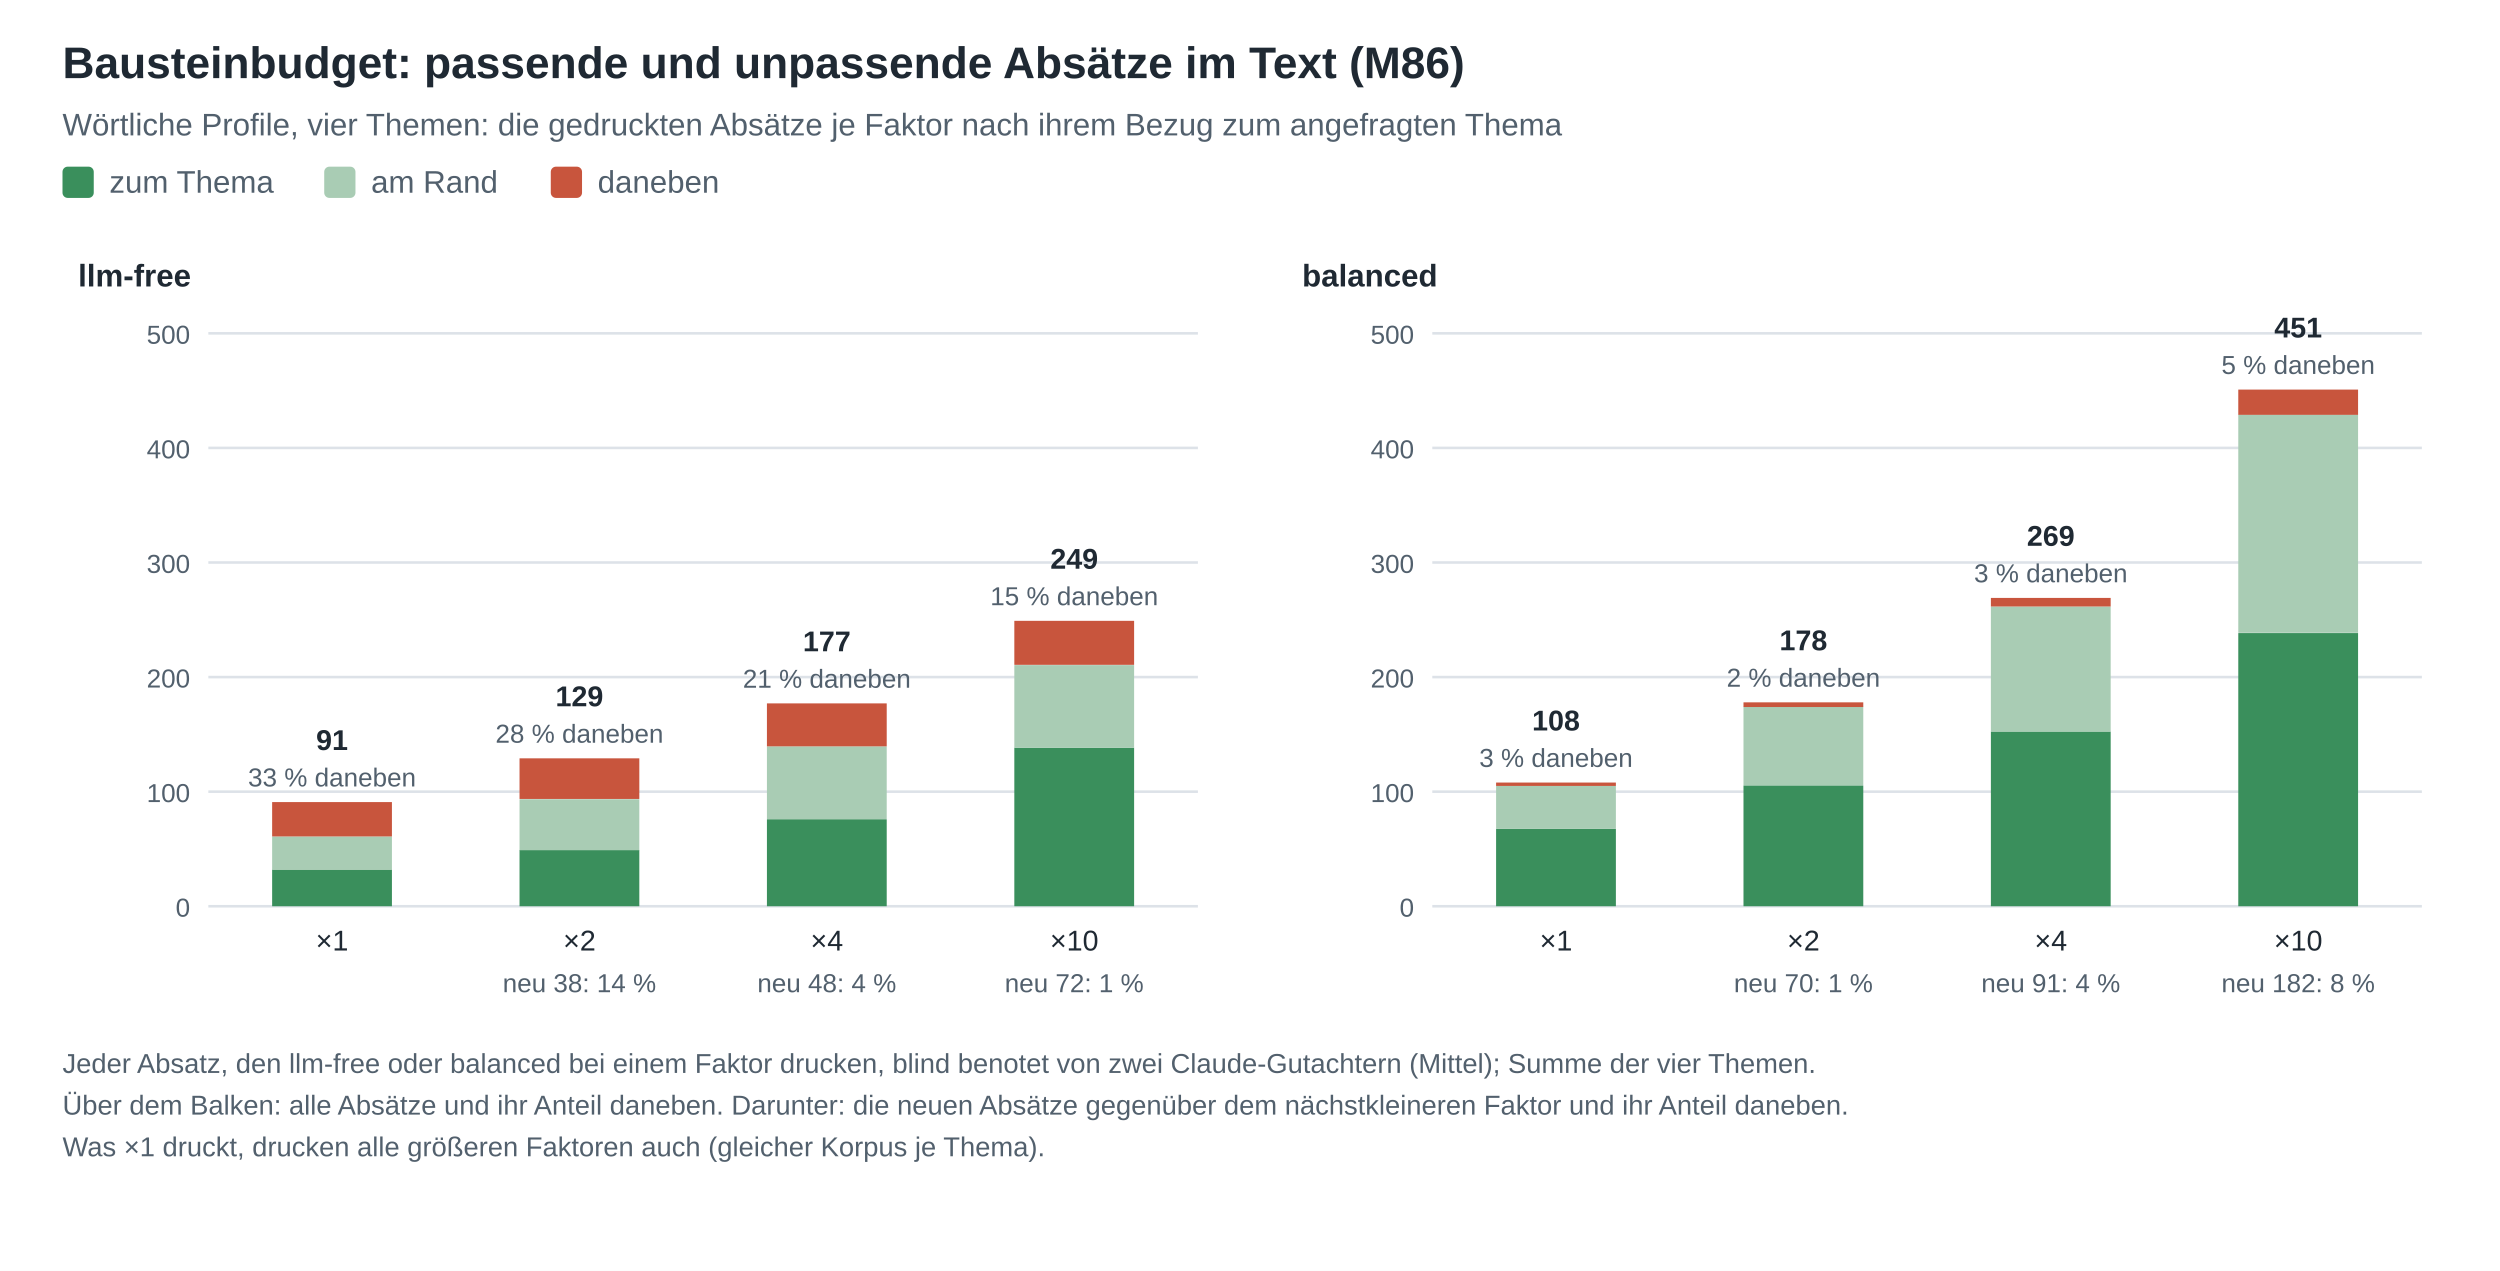
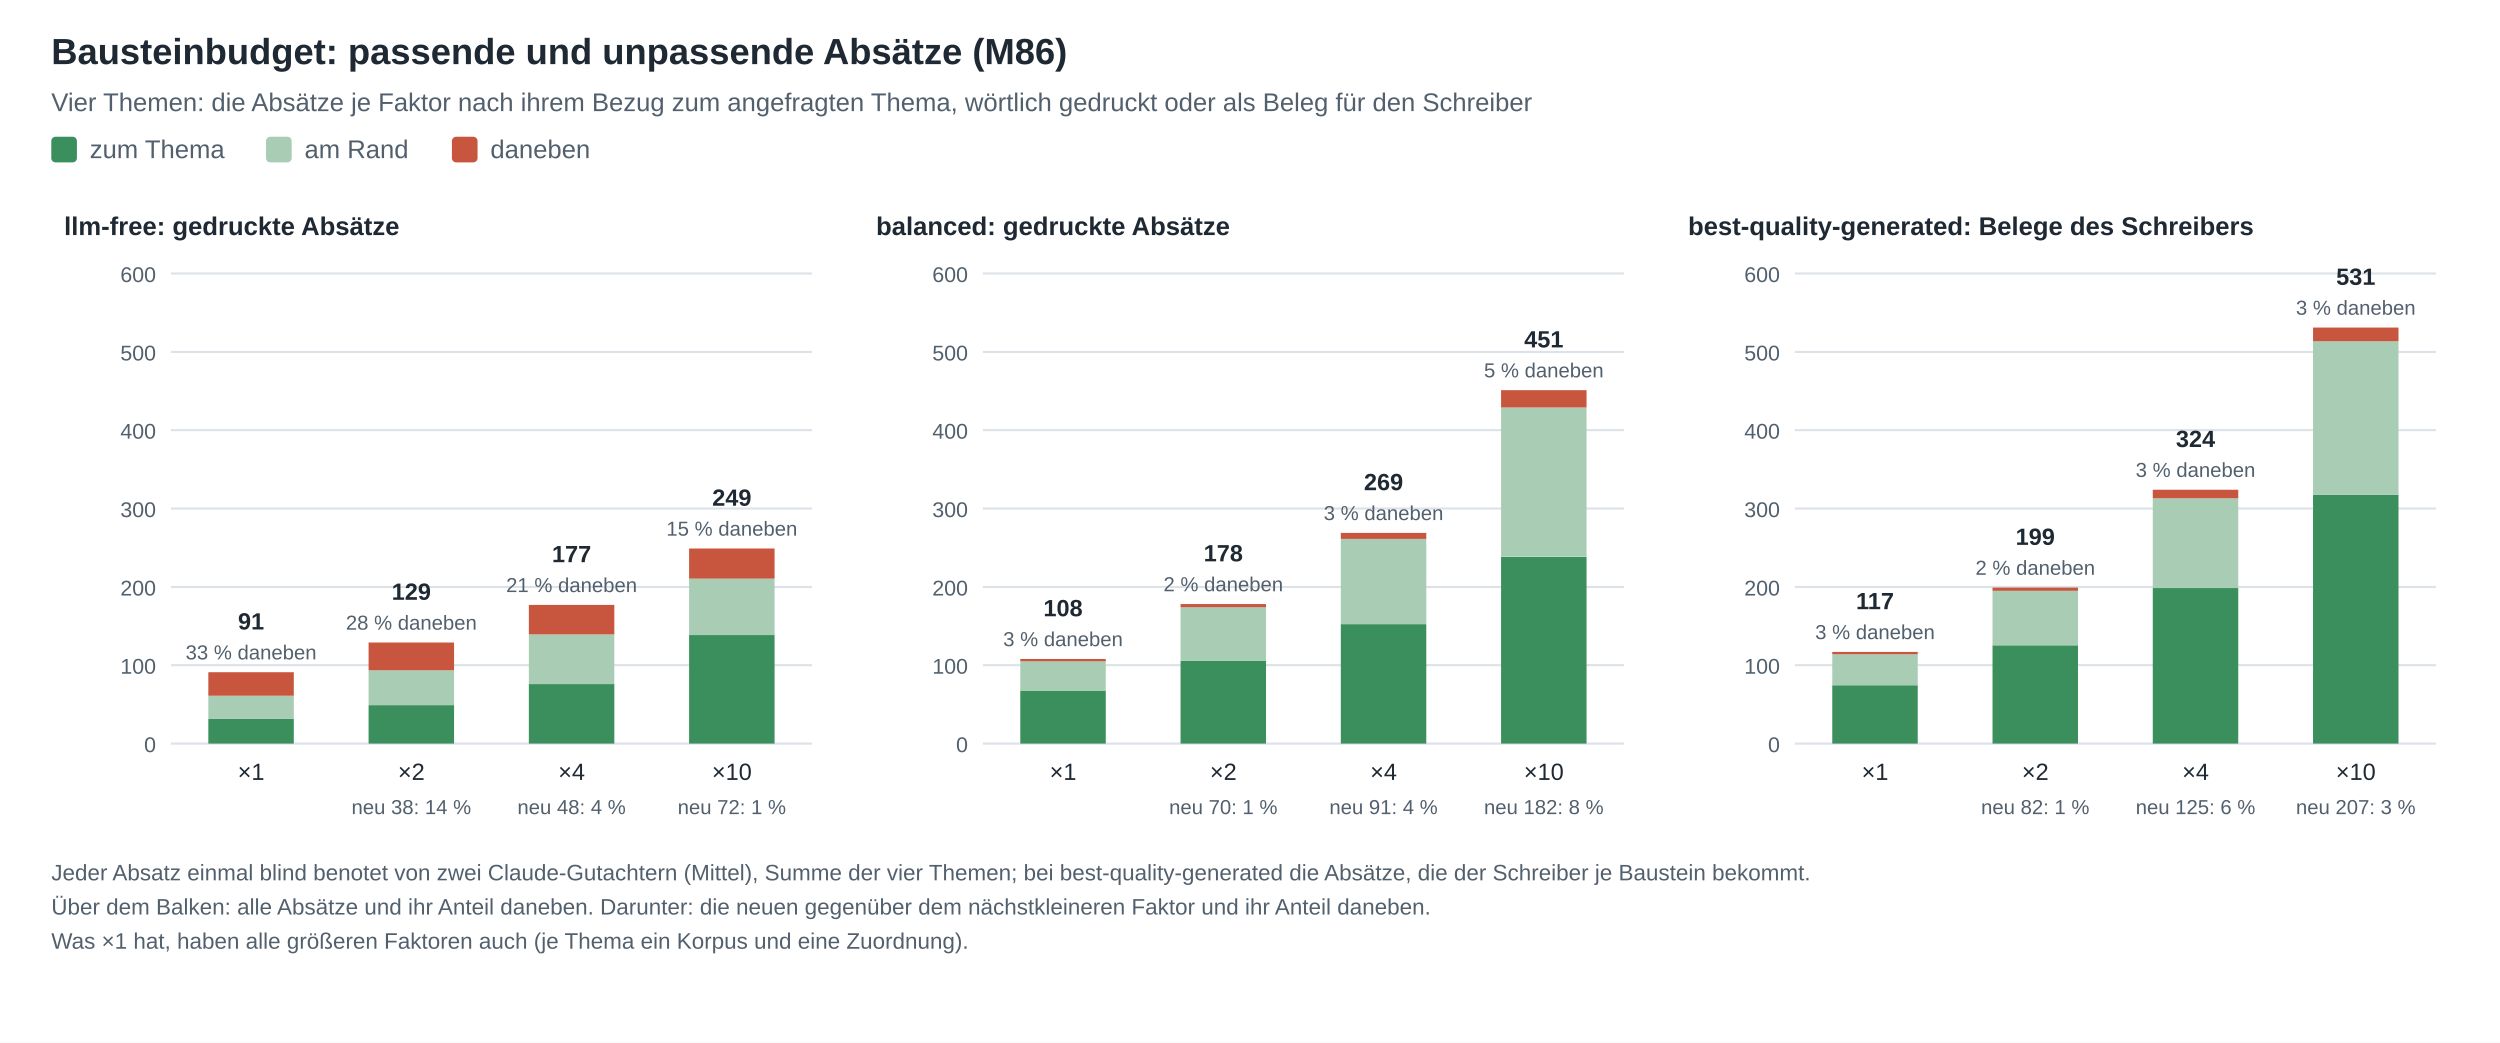
- <svg xmlns="http://www.w3.org/2000/svg" width="960" height="488" viewBox="0 0 960 488" font-family="Segoe UI, Helvetica Neue, Arial, sans-serif" role="img" aria-label="Bausteinbudget: passende und unpassende Absätze im Text (M86)">
-   <rect width="960" height="488" fill="#ffffff" />
-   <text x="24.0" y="30.0" font-size="17" fill="#1f2933" text-anchor="start" font-weight="600">Bausteinbudget: passende und unpassende Absätze im Text (M86)</text>
-   <text x="24.0" y="52.0" font-size="12" fill="#52606d" text-anchor="start" font-weight="normal">Wörtliche Profile, vier Themen: die gedruckten Absätze je Faktor nach ihrem Bezug zum angefragten Thema</text>
+ <svg xmlns="http://www.w3.org/2000/svg" width="1170" height="488" viewBox="0 0 1170 488" font-family="Segoe UI, Helvetica Neue, Arial, sans-serif" role="img" aria-label="Bausteinbudget: passende und unpassende Absätze (M86)">
+   <rect width="1170" height="488" fill="#ffffff" />
+   <text x="24.0" y="30.0" font-size="17" fill="#1f2933" text-anchor="start" font-weight="600">Bausteinbudget: passende und unpassende Absätze (M86)</text>
+   <text x="24.0" y="52.0" font-size="12" fill="#52606d" text-anchor="start" font-weight="normal">Vier Themen: die Absätze je Faktor nach ihrem Bezug zum angefragten Thema, wörtlich gedruckt oder als Beleg für den Schreiber</text>
  <rect x="24.0" y="64.0" width="12.0" height="12.0" rx="2" fill="#3a8f5c" stroke="none" stroke-width="1" />
  <text x="42.0" y="74.0" font-size="12" fill="#52606d" text-anchor="start" font-weight="normal">zum Thema</text>
  <rect x="124.5" y="64.0" width="12.0" height="12.0" rx="2" fill="#a9ccb4" stroke="none" stroke-width="1" />
  <text x="142.5" y="74.0" font-size="12" fill="#52606d" text-anchor="start" font-weight="normal">am Rand</text>
  <rect x="211.5" y="64.0" width="12.0" height="12.0" rx="2" fill="#c8553d" stroke="none" stroke-width="1" />
  <text x="229.5" y="74.0" font-size="12" fill="#52606d" text-anchor="start" font-weight="normal">daneben</text>
-   <text x="30.0" y="110.0" font-size="12" fill="#1f2933" text-anchor="start" font-weight="600">llm-free</text>
-   <line x1="80.0" y1="348.0" x2="460.0" y2="348.0" stroke="#dde2e8" stroke-width="1" />
+   <text x="30.0" y="110.0" font-size="12" fill="#1f2933" text-anchor="start" font-weight="600">llm-free: gedruckte Absätze</text>
+   <line x1="80.0" y1="348.0" x2="380.0" y2="348.0" stroke="#dde2e8" stroke-width="1" />
  <text x="73.0" y="352.0" font-size="10" fill="#52606d" text-anchor="end" font-weight="normal">0</text>
-   <line x1="80.0" y1="304.0" x2="460.0" y2="304.0" stroke="#dde2e8" stroke-width="1" />
-   <text x="73.0" y="308.0" font-size="10" fill="#52606d" text-anchor="end" font-weight="normal">100</text>
-   <line x1="80.0" y1="260.0" x2="460.0" y2="260.0" stroke="#dde2e8" stroke-width="1" />
-   <text x="73.0" y="264.0" font-size="10" fill="#52606d" text-anchor="end" font-weight="normal">200</text>
-   <line x1="80.0" y1="216.0" x2="460.0" y2="216.0" stroke="#dde2e8" stroke-width="1" />
-   <text x="73.0" y="220.0" font-size="10" fill="#52606d" text-anchor="end" font-weight="normal">300</text>
-   <line x1="80.0" y1="172.0" x2="460.0" y2="172.0" stroke="#dde2e8" stroke-width="1" />
-   <text x="73.0" y="176.0" font-size="10" fill="#52606d" text-anchor="end" font-weight="normal">400</text>
-   <line x1="80.0" y1="128.0" x2="460.0" y2="128.0" stroke="#dde2e8" stroke-width="1" />
-   <text x="73.0" y="132.0" font-size="10" fill="#52606d" text-anchor="end" font-weight="normal">500</text>
-   <rect x="104.5" y="333.9" width="46.0" height="14.1" rx="0" fill="#3a8f5c" stroke="none" stroke-width="1" />
-   <rect x="104.5" y="321.2" width="46.0" height="12.8" rx="0" fill="#a9ccb4" stroke="none" stroke-width="1" />
-   <rect x="104.5" y="308.0" width="46.0" height="13.2" rx="0" fill="#c8553d" stroke="none" stroke-width="1" />
-   <text x="127.5" y="288.0" font-size="11" fill="#1f2933" text-anchor="middle" font-weight="600">91</text>
-   <text x="127.5" y="302.0" font-size="10" fill="#52606d" text-anchor="middle" font-weight="normal">33 % daneben</text>
-   <text x="127.5" y="365.0" font-size="11" fill="#1f2933" text-anchor="middle" font-weight="normal">×1</text>
-   <rect x="199.5" y="326.4" width="46.0" height="21.6" rx="0" fill="#3a8f5c" stroke="none" stroke-width="1" />
-   <rect x="199.5" y="306.9" width="46.0" height="19.6" rx="0" fill="#a9ccb4" stroke="none" stroke-width="1" />
-   <rect x="199.5" y="291.2" width="46.0" height="15.6" rx="0" fill="#c8553d" stroke="none" stroke-width="1" />
-   <text x="222.5" y="271.2" font-size="11" fill="#1f2933" text-anchor="middle" font-weight="600">129</text>
-   <text x="222.5" y="285.2" font-size="10" fill="#52606d" text-anchor="middle" font-weight="normal">28 % daneben</text>
-   <text x="222.5" y="365.0" font-size="11" fill="#1f2933" text-anchor="middle" font-weight="normal">×2</text>
-   <text x="222.5" y="381.0" font-size="10" fill="#52606d" text-anchor="middle" font-weight="normal">neu 38: 14 %</text>
-   <rect x="294.5" y="314.6" width="46.0" height="33.4" rx="0" fill="#3a8f5c" stroke="none" stroke-width="1" />
-   <rect x="294.5" y="286.6" width="46.0" height="27.9" rx="0" fill="#a9ccb4" stroke="none" stroke-width="1" />
-   <rect x="294.5" y="270.1" width="46.0" height="16.5" rx="0" fill="#c8553d" stroke="none" stroke-width="1" />
-   <text x="317.5" y="250.1" font-size="11" fill="#1f2933" text-anchor="middle" font-weight="600">177</text>
-   <text x="317.5" y="264.1" font-size="10" fill="#52606d" text-anchor="middle" font-weight="normal">21 % daneben</text>
-   <text x="317.5" y="365.0" font-size="11" fill="#1f2933" text-anchor="middle" font-weight="normal">×4</text>
-   <text x="317.5" y="381.0" font-size="10" fill="#52606d" text-anchor="middle" font-weight="normal">neu 48: 4 %</text>
-   <rect x="389.5" y="287.1" width="46.0" height="60.9" rx="0" fill="#3a8f5c" stroke="none" stroke-width="1" />
-   <rect x="389.5" y="255.4" width="46.0" height="31.7" rx="0" fill="#a9ccb4" stroke="none" stroke-width="1" />
-   <rect x="389.5" y="238.4" width="46.0" height="16.9" rx="0" fill="#c8553d" stroke="none" stroke-width="1" />
-   <text x="412.5" y="218.4" font-size="11" fill="#1f2933" text-anchor="middle" font-weight="600">249</text>
-   <text x="412.5" y="232.4" font-size="10" fill="#52606d" text-anchor="middle" font-weight="normal">15 % daneben</text>
-   <text x="412.5" y="365.0" font-size="11" fill="#1f2933" text-anchor="middle" font-weight="normal">×10</text>
-   <text x="412.5" y="381.0" font-size="10" fill="#52606d" text-anchor="middle" font-weight="normal">neu 72: 1 %</text>
-   <text x="500.0" y="110.0" font-size="12" fill="#1f2933" text-anchor="start" font-weight="600">balanced</text>
-   <line x1="550.0" y1="348.0" x2="930.0" y2="348.0" stroke="#dde2e8" stroke-width="1" />
-   <text x="543.0" y="352.0" font-size="10" fill="#52606d" text-anchor="end" font-weight="normal">0</text>
-   <line x1="550.0" y1="304.0" x2="930.0" y2="304.0" stroke="#dde2e8" stroke-width="1" />
-   <text x="543.0" y="308.0" font-size="10" fill="#52606d" text-anchor="end" font-weight="normal">100</text>
-   <line x1="550.0" y1="260.0" x2="930.0" y2="260.0" stroke="#dde2e8" stroke-width="1" />
-   <text x="543.0" y="264.0" font-size="10" fill="#52606d" text-anchor="end" font-weight="normal">200</text>
-   <line x1="550.0" y1="216.0" x2="930.0" y2="216.0" stroke="#dde2e8" stroke-width="1" />
-   <text x="543.0" y="220.0" font-size="10" fill="#52606d" text-anchor="end" font-weight="normal">300</text>
-   <line x1="550.0" y1="172.0" x2="930.0" y2="172.0" stroke="#dde2e8" stroke-width="1" />
-   <text x="543.0" y="176.0" font-size="10" fill="#52606d" text-anchor="end" font-weight="normal">400</text>
-   <line x1="550.0" y1="128.0" x2="930.0" y2="128.0" stroke="#dde2e8" stroke-width="1" />
-   <text x="543.0" y="132.0" font-size="10" fill="#52606d" text-anchor="end" font-weight="normal">500</text>
-   <rect x="574.5" y="318.3" width="46.0" height="29.7" rx="0" fill="#3a8f5c" stroke="none" stroke-width="1" />
-   <rect x="574.5" y="301.8" width="46.0" height="16.5" rx="0" fill="#a9ccb4" stroke="none" stroke-width="1" />
-   <rect x="574.5" y="300.5" width="46.0" height="1.3" rx="0" fill="#c8553d" stroke="none" stroke-width="1" />
-   <text x="597.5" y="280.5" font-size="11" fill="#1f2933" text-anchor="middle" font-weight="600">108</text>
-   <text x="597.5" y="294.5" font-size="10" fill="#52606d" text-anchor="middle" font-weight="normal">3 % daneben</text>
-   <text x="597.5" y="365.0" font-size="11" fill="#1f2933" text-anchor="middle" font-weight="normal">×1</text>
-   <rect x="669.5" y="301.6" width="46.0" height="46.4" rx="0" fill="#3a8f5c" stroke="none" stroke-width="1" />
-   <rect x="669.5" y="271.4" width="46.0" height="30.1" rx="0" fill="#a9ccb4" stroke="none" stroke-width="1" />
-   <rect x="669.5" y="269.7" width="46.0" height="1.8" rx="0" fill="#c8553d" stroke="none" stroke-width="1" />
-   <text x="692.5" y="249.7" font-size="11" fill="#1f2933" text-anchor="middle" font-weight="600">178</text>
-   <text x="692.5" y="263.7" font-size="10" fill="#52606d" text-anchor="middle" font-weight="normal">2 % daneben</text>
-   <text x="692.5" y="365.0" font-size="11" fill="#1f2933" text-anchor="middle" font-weight="normal">×2</text>
-   <text x="692.5" y="381.0" font-size="10" fill="#52606d" text-anchor="middle" font-weight="normal">neu 70: 1 %</text>
-   <rect x="764.5" y="280.9" width="46.0" height="67.1" rx="0" fill="#3a8f5c" stroke="none" stroke-width="1" />
-   <rect x="764.5" y="232.9" width="46.0" height="48.0" rx="0" fill="#a9ccb4" stroke="none" stroke-width="1" />
-   <rect x="764.5" y="229.6" width="46.0" height="3.3" rx="0" fill="#c8553d" stroke="none" stroke-width="1" />
-   <text x="787.5" y="209.6" font-size="11" fill="#1f2933" text-anchor="middle" font-weight="600">269</text>
-   <text x="787.5" y="223.6" font-size="10" fill="#52606d" text-anchor="middle" font-weight="normal">3 % daneben</text>
-   <text x="787.5" y="365.0" font-size="11" fill="#1f2933" text-anchor="middle" font-weight="normal">×4</text>
-   <text x="787.5" y="381.0" font-size="10" fill="#52606d" text-anchor="middle" font-weight="normal">neu 91: 4 %</text>
-   <rect x="859.5" y="243.1" width="46.0" height="104.9" rx="0" fill="#3a8f5c" stroke="none" stroke-width="1" />
-   <rect x="859.5" y="159.2" width="46.0" height="83.8" rx="0" fill="#a9ccb4" stroke="none" stroke-width="1" />
-   <rect x="859.5" y="149.6" width="46.0" height="9.7" rx="0" fill="#c8553d" stroke="none" stroke-width="1" />
-   <text x="882.5" y="129.6" font-size="11" fill="#1f2933" text-anchor="middle" font-weight="600">451</text>
-   <text x="882.5" y="143.6" font-size="10" fill="#52606d" text-anchor="middle" font-weight="normal">5 % daneben</text>
-   <text x="882.5" y="365.0" font-size="11" fill="#1f2933" text-anchor="middle" font-weight="normal">×10</text>
-   <text x="882.5" y="381.0" font-size="10" fill="#52606d" text-anchor="middle" font-weight="normal">neu 182: 8 %</text>
-   <text x="24.0" y="412.0" font-size="10.5" fill="#52606d" text-anchor="start" font-weight="normal">Jeder Absatz, den llm-free oder balanced bei einem Faktor drucken, blind benotet von zwei Claude-Gutachtern (Mittel); Summe der vier Themen.</text>
-   <text x="24.0" y="428.0" font-size="10.5" fill="#52606d" text-anchor="start" font-weight="normal">Über dem Balken: alle Absätze und ihr Anteil daneben. Darunter: die neuen Absätze gegenüber dem nächstkleineren Faktor und ihr Anteil daneben.</text>
-   <text x="24.0" y="444.0" font-size="10.5" fill="#52606d" text-anchor="start" font-weight="normal">Was ×1 druckt, drucken alle größeren Faktoren auch (gleicher Korpus je Thema).</text>
+   <line x1="80.0" y1="311.3" x2="380.0" y2="311.3" stroke="#dde2e8" stroke-width="1" />
+   <text x="73.0" y="315.3" font-size="10" fill="#52606d" text-anchor="end" font-weight="normal">100</text>
+   <line x1="80.0" y1="274.7" x2="380.0" y2="274.7" stroke="#dde2e8" stroke-width="1" />
+   <text x="73.0" y="278.7" font-size="10" fill="#52606d" text-anchor="end" font-weight="normal">200</text>
+   <line x1="80.0" y1="238.0" x2="380.0" y2="238.0" stroke="#dde2e8" stroke-width="1" />
+   <text x="73.0" y="242.0" font-size="10" fill="#52606d" text-anchor="end" font-weight="normal">300</text>
+   <line x1="80.0" y1="201.3" x2="380.0" y2="201.3" stroke="#dde2e8" stroke-width="1" />
+   <text x="73.0" y="205.3" font-size="10" fill="#52606d" text-anchor="end" font-weight="normal">400</text>
+   <line x1="80.0" y1="164.7" x2="380.0" y2="164.7" stroke="#dde2e8" stroke-width="1" />
+   <text x="73.0" y="168.7" font-size="10" fill="#52606d" text-anchor="end" font-weight="normal">500</text>
+   <line x1="80.0" y1="128.0" x2="380.0" y2="128.0" stroke="#dde2e8" stroke-width="1" />
+   <text x="73.0" y="132.0" font-size="10" fill="#52606d" text-anchor="end" font-weight="normal">600</text>
+   <rect x="97.5" y="336.3" width="40.0" height="11.7" rx="0" fill="#3a8f5c" stroke="none" stroke-width="1" />
+   <rect x="97.5" y="325.6" width="40.0" height="10.6" rx="0" fill="#a9ccb4" stroke="none" stroke-width="1" />
+   <rect x="97.5" y="314.6" width="40.0" height="11.0" rx="0" fill="#c8553d" stroke="none" stroke-width="1" />
+   <text x="117.5" y="294.6" font-size="11" fill="#1f2933" text-anchor="middle" font-weight="600">91</text>
+   <text x="117.5" y="308.6" font-size="9.5" fill="#52606d" text-anchor="middle" font-weight="normal">33 % daneben</text>
+   <text x="117.5" y="365.0" font-size="11" fill="#1f2933" text-anchor="middle" font-weight="normal">×1</text>
+   <rect x="172.5" y="330.0" width="40.0" height="18.0" rx="0" fill="#3a8f5c" stroke="none" stroke-width="1" />
+   <rect x="172.5" y="313.7" width="40.0" height="16.3" rx="0" fill="#a9ccb4" stroke="none" stroke-width="1" />
+   <rect x="172.5" y="300.7" width="40.0" height="13.0" rx="0" fill="#c8553d" stroke="none" stroke-width="1" />
+   <text x="192.5" y="280.7" font-size="11" fill="#1f2933" text-anchor="middle" font-weight="600">129</text>
+   <text x="192.5" y="294.7" font-size="9.5" fill="#52606d" text-anchor="middle" font-weight="normal">28 % daneben</text>
+   <text x="192.5" y="365.0" font-size="11" fill="#1f2933" text-anchor="middle" font-weight="normal">×2</text>
+   <text x="192.5" y="381.0" font-size="9.5" fill="#52606d" text-anchor="middle" font-weight="normal">neu 38: 14 %</text>
+   <rect x="247.5" y="320.1" width="40.0" height="27.9" rx="0" fill="#3a8f5c" stroke="none" stroke-width="1" />
+   <rect x="247.5" y="296.9" width="40.0" height="23.3" rx="0" fill="#a9ccb4" stroke="none" stroke-width="1" />
+   <rect x="247.5" y="283.1" width="40.0" height="13.8" rx="0" fill="#c8553d" stroke="none" stroke-width="1" />
+   <text x="267.5" y="263.1" font-size="11" fill="#1f2933" text-anchor="middle" font-weight="600">177</text>
+   <text x="267.5" y="277.1" font-size="9.5" fill="#52606d" text-anchor="middle" font-weight="normal">21 % daneben</text>
+   <text x="267.5" y="365.0" font-size="11" fill="#1f2933" text-anchor="middle" font-weight="normal">×4</text>
+   <text x="267.5" y="381.0" font-size="9.5" fill="#52606d" text-anchor="middle" font-weight="normal">neu 48: 4 %</text>
+   <rect x="322.5" y="297.2" width="40.0" height="50.8" rx="0" fill="#3a8f5c" stroke="none" stroke-width="1" />
+   <rect x="322.5" y="270.8" width="40.0" height="26.4" rx="0" fill="#a9ccb4" stroke="none" stroke-width="1" />
+   <rect x="322.5" y="256.7" width="40.0" height="14.1" rx="0" fill="#c8553d" stroke="none" stroke-width="1" />
+   <text x="342.5" y="236.7" font-size="11" fill="#1f2933" text-anchor="middle" font-weight="600">249</text>
+   <text x="342.5" y="250.7" font-size="9.5" fill="#52606d" text-anchor="middle" font-weight="normal">15 % daneben</text>
+   <text x="342.5" y="365.0" font-size="11" fill="#1f2933" text-anchor="middle" font-weight="normal">×10</text>
+   <text x="342.5" y="381.0" font-size="9.5" fill="#52606d" text-anchor="middle" font-weight="normal">neu 72: 1 %</text>
+   <text x="410.0" y="110.0" font-size="12" fill="#1f2933" text-anchor="start" font-weight="600">balanced: gedruckte Absätze</text>
+   <line x1="460.0" y1="348.0" x2="760.0" y2="348.0" stroke="#dde2e8" stroke-width="1" />
+   <text x="453.0" y="352.0" font-size="10" fill="#52606d" text-anchor="end" font-weight="normal">0</text>
+   <line x1="460.0" y1="311.3" x2="760.0" y2="311.3" stroke="#dde2e8" stroke-width="1" />
+   <text x="453.0" y="315.3" font-size="10" fill="#52606d" text-anchor="end" font-weight="normal">100</text>
+   <line x1="460.0" y1="274.7" x2="760.0" y2="274.7" stroke="#dde2e8" stroke-width="1" />
+   <text x="453.0" y="278.7" font-size="10" fill="#52606d" text-anchor="end" font-weight="normal">200</text>
+   <line x1="460.0" y1="238.0" x2="760.0" y2="238.0" stroke="#dde2e8" stroke-width="1" />
+   <text x="453.0" y="242.0" font-size="10" fill="#52606d" text-anchor="end" font-weight="normal">300</text>
+   <line x1="460.0" y1="201.3" x2="760.0" y2="201.3" stroke="#dde2e8" stroke-width="1" />
+   <text x="453.0" y="205.3" font-size="10" fill="#52606d" text-anchor="end" font-weight="normal">400</text>
+   <line x1="460.0" y1="164.7" x2="760.0" y2="164.7" stroke="#dde2e8" stroke-width="1" />
+   <text x="453.0" y="168.7" font-size="10" fill="#52606d" text-anchor="end" font-weight="normal">500</text>
+   <line x1="460.0" y1="128.0" x2="760.0" y2="128.0" stroke="#dde2e8" stroke-width="1" />
+   <text x="453.0" y="132.0" font-size="10" fill="#52606d" text-anchor="end" font-weight="normal">600</text>
+   <rect x="477.5" y="323.2" width="40.0" height="24.8" rx="0" fill="#3a8f5c" stroke="none" stroke-width="1" />
+   <rect x="477.5" y="309.5" width="40.0" height="13.8" rx="0" fill="#a9ccb4" stroke="none" stroke-width="1" />
+   <rect x="477.5" y="308.4" width="40.0" height="1.1" rx="0" fill="#c8553d" stroke="none" stroke-width="1" />
+   <text x="497.5" y="288.4" font-size="11" fill="#1f2933" text-anchor="middle" font-weight="600">108</text>
+   <text x="497.5" y="302.4" font-size="9.5" fill="#52606d" text-anchor="middle" font-weight="normal">3 % daneben</text>
+   <text x="497.5" y="365.0" font-size="11" fill="#1f2933" text-anchor="middle" font-weight="normal">×1</text>
+   <rect x="552.5" y="309.3" width="40.0" height="38.7" rx="0" fill="#3a8f5c" stroke="none" stroke-width="1" />
+   <rect x="552.5" y="284.2" width="40.0" height="25.1" rx="0" fill="#a9ccb4" stroke="none" stroke-width="1" />
+   <rect x="552.5" y="282.7" width="40.0" height="1.5" rx="0" fill="#c8553d" stroke="none" stroke-width="1" />
+   <text x="572.5" y="262.7" font-size="11" fill="#1f2933" text-anchor="middle" font-weight="600">178</text>
+   <text x="572.5" y="276.7" font-size="9.5" fill="#52606d" text-anchor="middle" font-weight="normal">2 % daneben</text>
+   <text x="572.5" y="365.0" font-size="11" fill="#1f2933" text-anchor="middle" font-weight="normal">×2</text>
+   <text x="572.5" y="381.0" font-size="9.5" fill="#52606d" text-anchor="middle" font-weight="normal">neu 70: 1 %</text>
+   <rect x="627.5" y="292.1" width="40.0" height="55.9" rx="0" fill="#3a8f5c" stroke="none" stroke-width="1" />
+   <rect x="627.5" y="252.1" width="40.0" height="40.0" rx="0" fill="#a9ccb4" stroke="none" stroke-width="1" />
+   <rect x="627.5" y="249.4" width="40.0" height="2.8" rx="0" fill="#c8553d" stroke="none" stroke-width="1" />
+   <text x="647.5" y="229.4" font-size="11" fill="#1f2933" text-anchor="middle" font-weight="600">269</text>
+   <text x="647.5" y="243.4" font-size="9.5" fill="#52606d" text-anchor="middle" font-weight="normal">3 % daneben</text>
+   <text x="647.5" y="365.0" font-size="11" fill="#1f2933" text-anchor="middle" font-weight="normal">×4</text>
+   <text x="647.5" y="381.0" font-size="9.5" fill="#52606d" text-anchor="middle" font-weight="normal">neu 91: 4 %</text>
+   <rect x="702.5" y="260.6" width="40.0" height="87.4" rx="0" fill="#3a8f5c" stroke="none" stroke-width="1" />
+   <rect x="702.5" y="190.7" width="40.0" height="69.8" rx="0" fill="#a9ccb4" stroke="none" stroke-width="1" />
+   <rect x="702.5" y="182.6" width="40.0" height="8.1" rx="0" fill="#c8553d" stroke="none" stroke-width="1" />
+   <text x="722.5" y="162.6" font-size="11" fill="#1f2933" text-anchor="middle" font-weight="600">451</text>
+   <text x="722.5" y="176.6" font-size="9.5" fill="#52606d" text-anchor="middle" font-weight="normal">5 % daneben</text>
+   <text x="722.5" y="365.0" font-size="11" fill="#1f2933" text-anchor="middle" font-weight="normal">×10</text>
+   <text x="722.5" y="381.0" font-size="9.5" fill="#52606d" text-anchor="middle" font-weight="normal">neu 182: 8 %</text>
+   <text x="790.0" y="110.0" font-size="12" fill="#1f2933" text-anchor="start" font-weight="600">best-quality-generated: Belege des Schreibers</text>
+   <line x1="840.0" y1="348.0" x2="1140.0" y2="348.0" stroke="#dde2e8" stroke-width="1" />
+   <text x="833.0" y="352.0" font-size="10" fill="#52606d" text-anchor="end" font-weight="normal">0</text>
+   <line x1="840.0" y1="311.3" x2="1140.0" y2="311.3" stroke="#dde2e8" stroke-width="1" />
+   <text x="833.0" y="315.3" font-size="10" fill="#52606d" text-anchor="end" font-weight="normal">100</text>
+   <line x1="840.0" y1="274.7" x2="1140.0" y2="274.7" stroke="#dde2e8" stroke-width="1" />
+   <text x="833.0" y="278.7" font-size="10" fill="#52606d" text-anchor="end" font-weight="normal">200</text>
+   <line x1="840.0" y1="238.0" x2="1140.0" y2="238.0" stroke="#dde2e8" stroke-width="1" />
+   <text x="833.0" y="242.0" font-size="10" fill="#52606d" text-anchor="end" font-weight="normal">300</text>
+   <line x1="840.0" y1="201.3" x2="1140.0" y2="201.3" stroke="#dde2e8" stroke-width="1" />
+   <text x="833.0" y="205.3" font-size="10" fill="#52606d" text-anchor="end" font-weight="normal">400</text>
+   <line x1="840.0" y1="164.7" x2="1140.0" y2="164.7" stroke="#dde2e8" stroke-width="1" />
+   <text x="833.0" y="168.7" font-size="10" fill="#52606d" text-anchor="end" font-weight="normal">500</text>
+   <line x1="840.0" y1="128.0" x2="1140.0" y2="128.0" stroke="#dde2e8" stroke-width="1" />
+   <text x="833.0" y="132.0" font-size="10" fill="#52606d" text-anchor="end" font-weight="normal">600</text>
+   <rect x="857.5" y="320.7" width="40.0" height="27.3" rx="0" fill="#3a8f5c" stroke="none" stroke-width="1" />
+   <rect x="857.5" y="306.2" width="40.0" height="14.5" rx="0" fill="#a9ccb4" stroke="none" stroke-width="1" />
+   <rect x="857.5" y="305.1" width="40.0" height="1.1" rx="0" fill="#c8553d" stroke="none" stroke-width="1" />
+   <text x="877.5" y="285.1" font-size="11" fill="#1f2933" text-anchor="middle" font-weight="600">117</text>
+   <text x="877.5" y="299.1" font-size="9.5" fill="#52606d" text-anchor="middle" font-weight="normal">3 % daneben</text>
+   <text x="877.5" y="365.0" font-size="11" fill="#1f2933" text-anchor="middle" font-weight="normal">×1</text>
+   <rect x="932.5" y="302.0" width="40.0" height="46.0" rx="0" fill="#3a8f5c" stroke="none" stroke-width="1" />
+   <rect x="932.5" y="276.5" width="40.0" height="25.5" rx="0" fill="#a9ccb4" stroke="none" stroke-width="1" />
+   <rect x="932.5" y="275.0" width="40.0" height="1.5" rx="0" fill="#c8553d" stroke="none" stroke-width="1" />
+   <text x="952.5" y="255.0" font-size="11" fill="#1f2933" text-anchor="middle" font-weight="600">199</text>
+   <text x="952.5" y="269.0" font-size="9.5" fill="#52606d" text-anchor="middle" font-weight="normal">2 % daneben</text>
+   <text x="952.5" y="365.0" font-size="11" fill="#1f2933" text-anchor="middle" font-weight="normal">×2</text>
+   <text x="952.5" y="381.0" font-size="9.5" fill="#52606d" text-anchor="middle" font-weight="normal">neu 82: 1 %</text>
+   <rect x="1007.5" y="275.2" width="40.0" height="72.8" rx="0" fill="#3a8f5c" stroke="none" stroke-width="1" />
+   <rect x="1007.5" y="233.2" width="40.0" height="42.0" rx="0" fill="#a9ccb4" stroke="none" stroke-width="1" />
+   <rect x="1007.5" y="229.2" width="40.0" height="4.0" rx="0" fill="#c8553d" stroke="none" stroke-width="1" />
+   <text x="1027.5" y="209.2" font-size="11" fill="#1f2933" text-anchor="middle" font-weight="600">324</text>
+   <text x="1027.5" y="223.2" font-size="9.5" fill="#52606d" text-anchor="middle" font-weight="normal">3 % daneben</text>
+   <text x="1027.5" y="365.0" font-size="11" fill="#1f2933" text-anchor="middle" font-weight="normal">×4</text>
+   <text x="1027.5" y="381.0" font-size="9.5" fill="#52606d" text-anchor="middle" font-weight="normal">neu 125: 6 %</text>
+   <rect x="1082.5" y="231.6" width="40.0" height="116.4" rx="0" fill="#3a8f5c" stroke="none" stroke-width="1" />
+   <rect x="1082.5" y="159.7" width="40.0" height="71.9" rx="0" fill="#a9ccb4" stroke="none" stroke-width="1" />
+   <rect x="1082.5" y="153.3" width="40.0" height="6.4" rx="0" fill="#c8553d" stroke="none" stroke-width="1" />
+   <text x="1102.5" y="133.3" font-size="11" fill="#1f2933" text-anchor="middle" font-weight="600">531</text>
+   <text x="1102.5" y="147.3" font-size="9.5" fill="#52606d" text-anchor="middle" font-weight="normal">3 % daneben</text>
+   <text x="1102.5" y="365.0" font-size="11" fill="#1f2933" text-anchor="middle" font-weight="normal">×10</text>
+   <text x="1102.5" y="381.0" font-size="9.5" fill="#52606d" text-anchor="middle" font-weight="normal">neu 207: 3 %</text>
+   <text x="24.0" y="412.0" font-size="10.5" fill="#52606d" text-anchor="start" font-weight="normal">Jeder Absatz einmal blind benotet von zwei Claude-Gutachtern (Mittel), Summe der vier Themen; bei best-quality-generated die Absätze, die der Schreiber je Baustein bekommt.</text>
+   <text x="24.0" y="428.0" font-size="10.5" fill="#52606d" text-anchor="start" font-weight="normal">Über dem Balken: alle Absätze und ihr Anteil daneben. Darunter: die neuen gegenüber dem nächstkleineren Faktor und ihr Anteil daneben.</text>
+   <text x="24.0" y="444.0" font-size="10.5" fill="#52606d" text-anchor="start" font-weight="normal">Was ×1 hat, haben alle größeren Faktoren auch (je Thema ein Korpus und eine Zuordnung).</text>
</svg>
